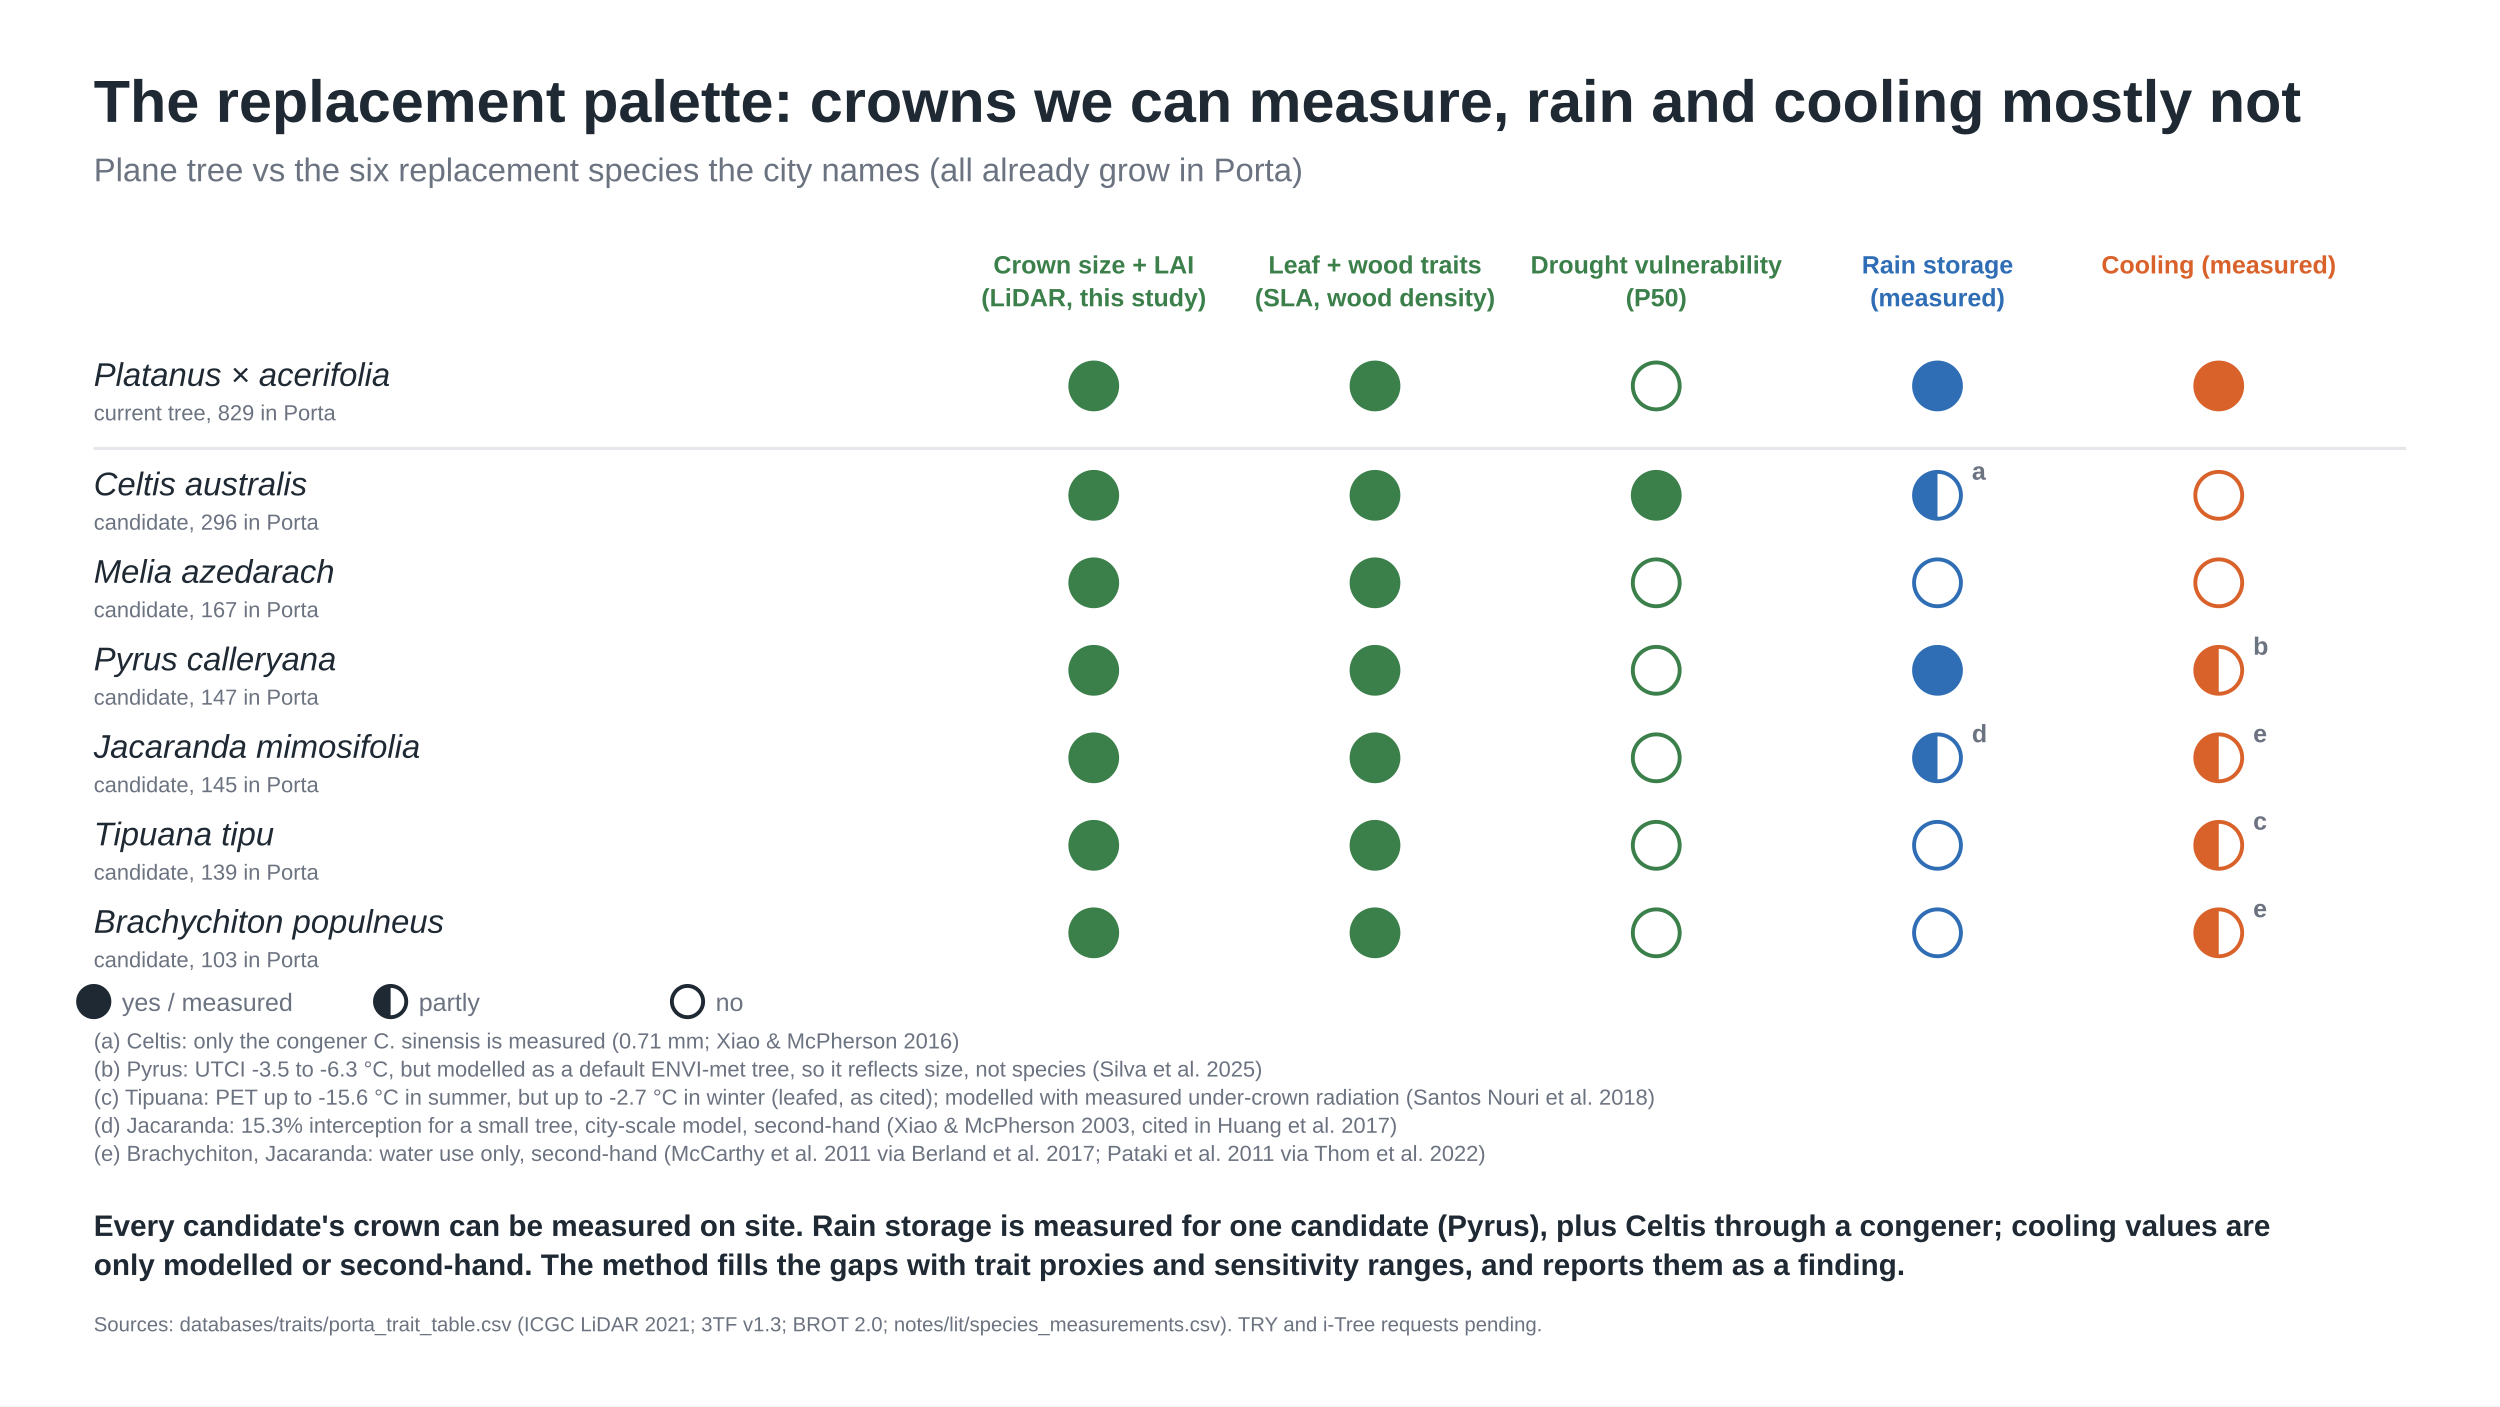
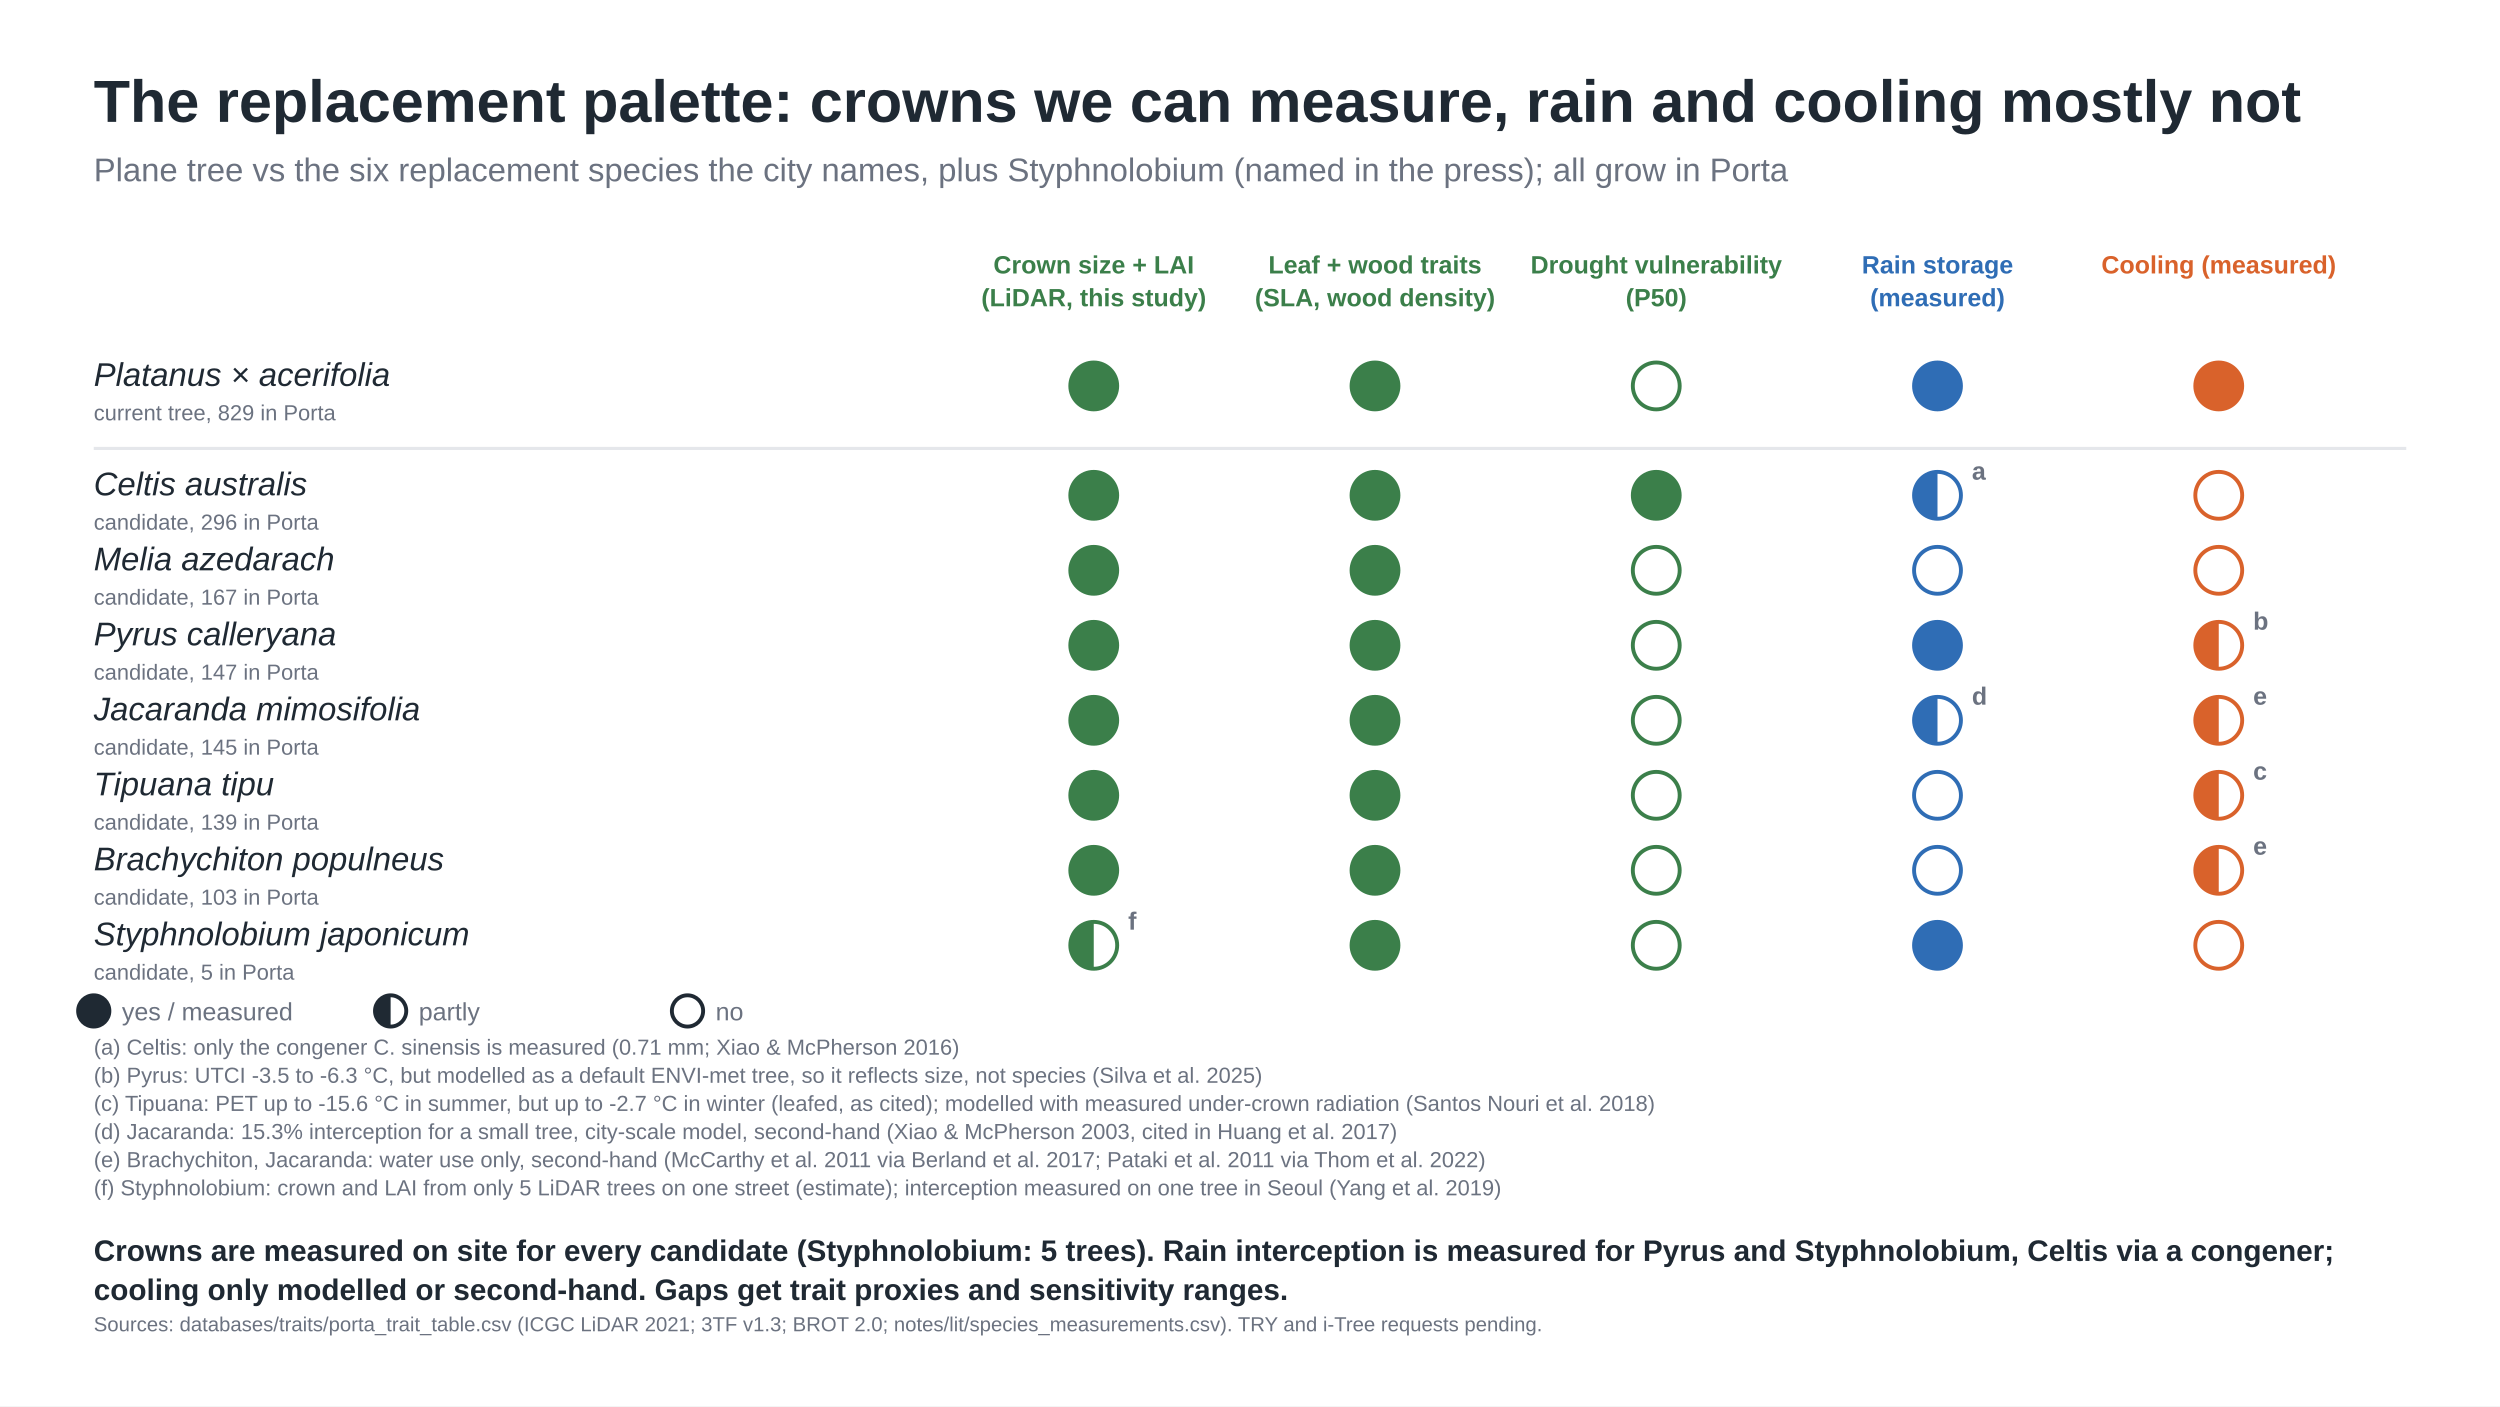
<svg xmlns="http://www.w3.org/2000/svg" width="1600" height="900" viewBox="0 0 1600 900" font-family="Arial, Helvetica, sans-serif">
  <defs>
    <marker id="arr" viewBox="0 0 10 10" refX="9" refY="5" markerWidth="7" markerHeight="7" orient="auto">
      <path d="M0,0 L10,5 L0,10 z" fill="#6B7280" />
    </marker>
  </defs>
  <rect width="1600" height="900" fill="#FFFFFF" />
  <text x="60" y="78" font-size="38" fill="#1F2933" font-weight="bold" text-anchor="start">The replacement palette: crowns we can measure, rain and cooling mostly not</text>
-   <text x="60" y="116" font-size="21" fill="#6B7280" font-weight="normal" text-anchor="start">Plane tree vs the six replacement species the city names (all already grow in Porta)</text>
+   <text x="60" y="116" font-size="21" fill="#6B7280" font-weight="normal" text-anchor="start">Plane tree vs the six replacement species the city names, plus Styphnolobium (named in the press); all grow in Porta</text>
  <text x="700" y="175" font-size="16" fill="#3B7F4A" font-weight="bold" text-anchor="middle">Crown size + LAI</text>
  <text x="700" y="196" font-size="16" fill="#3B7F4A" font-weight="bold" text-anchor="middle">(LiDAR, this study)</text>
  <text x="880" y="175" font-size="16" fill="#3B7F4A" font-weight="bold" text-anchor="middle">Leaf + wood traits</text>
  <text x="880" y="196" font-size="16" fill="#3B7F4A" font-weight="bold" text-anchor="middle">(SLA, wood density)</text>
  <text x="1060" y="175" font-size="16" fill="#3B7F4A" font-weight="bold" text-anchor="middle">Drought vulnerability</text>
  <text x="1060" y="196" font-size="16" fill="#3B7F4A" font-weight="bold" text-anchor="middle">(P50)</text>
  <text x="1240" y="175" font-size="16" fill="#2F6DB5" font-weight="bold" text-anchor="middle">Rain storage</text>
  <text x="1240" y="196" font-size="16" fill="#2F6DB5" font-weight="bold" text-anchor="middle">(measured)</text>
  <text x="1420" y="175" font-size="16" fill="#D9622B" font-weight="bold" text-anchor="middle">Cooling (measured)</text>
  <text x="60" y="247" font-size="21" fill="#1F2933" font-weight="normal" text-anchor="start" font-style="italic">Platanus × acerifolia</text>
  <text x="60" y="269" font-size="14" fill="#6B7280" font-weight="normal" text-anchor="start">current tree, 829 in Porta</text>
  <circle cx="700" cy="247" r="15" fill="#FFFFFF" stroke="#3B7F4A" stroke-width="2.5" />
  <circle cx="700" cy="247" r="15" fill="#3B7F4A" />
  <circle cx="880" cy="247" r="15" fill="#FFFFFF" stroke="#3B7F4A" stroke-width="2.5" />
  <circle cx="880" cy="247" r="15" fill="#3B7F4A" />
  <circle cx="1060" cy="247" r="15" fill="#FFFFFF" stroke="#3B7F4A" stroke-width="2.5" />
  <circle cx="1240" cy="247" r="15" fill="#FFFFFF" stroke="#2F6DB5" stroke-width="2.5" />
  <circle cx="1240" cy="247" r="15" fill="#2F6DB5" />
  <circle cx="1420" cy="247" r="15" fill="#FFFFFF" stroke="#D9622B" stroke-width="2.5" />
  <circle cx="1420" cy="247" r="15" fill="#D9622B" />
  <line x1="60" y1="287" x2="1540" y2="287" stroke="#E5E7EB" stroke-width="2" />
  <text x="60" y="317" font-size="21" fill="#1F2933" font-weight="normal" text-anchor="start" font-style="italic">Celtis australis</text>
  <text x="60" y="339" font-size="14" fill="#6B7280" font-weight="normal" text-anchor="start">candidate, 296 in Porta</text>
  <circle cx="700" cy="317" r="15" fill="#FFFFFF" stroke="#3B7F4A" stroke-width="2.5" />
  <circle cx="700" cy="317" r="15" fill="#3B7F4A" />
  <circle cx="880" cy="317" r="15" fill="#FFFFFF" stroke="#3B7F4A" stroke-width="2.5" />
  <circle cx="880" cy="317" r="15" fill="#3B7F4A" />
  <circle cx="1060" cy="317" r="15" fill="#FFFFFF" stroke="#3B7F4A" stroke-width="2.5" />
  <circle cx="1060" cy="317" r="15" fill="#3B7F4A" />
  <circle cx="1240" cy="317" r="15" fill="#FFFFFF" stroke="#2F6DB5" stroke-width="2.5" />
  <path d="M1240,302 A15,15 0 0,0 1240,332 Z" fill="#2F6DB5" />
  <text x="1262" y="307" font-size="16" fill="#6B7280" font-weight="bold" text-anchor="start">a</text>
  <circle cx="1420" cy="317" r="15" fill="#FFFFFF" stroke="#D9622B" stroke-width="2.5" />
-   <text x="60" y="373" font-size="21" fill="#1F2933" font-weight="normal" text-anchor="start" font-style="italic">Melia azedarach</text>
-   <text x="60" y="395" font-size="14" fill="#6B7280" font-weight="normal" text-anchor="start">candidate, 167 in Porta</text>
-   <circle cx="700" cy="373" r="15" fill="#FFFFFF" stroke="#3B7F4A" stroke-width="2.5" />
-   <circle cx="700" cy="373" r="15" fill="#3B7F4A" />
-   <circle cx="880" cy="373" r="15" fill="#FFFFFF" stroke="#3B7F4A" stroke-width="2.5" />
-   <circle cx="880" cy="373" r="15" fill="#3B7F4A" />
-   <circle cx="1060" cy="373" r="15" fill="#FFFFFF" stroke="#3B7F4A" stroke-width="2.5" />
-   <circle cx="1240" cy="373" r="15" fill="#FFFFFF" stroke="#2F6DB5" stroke-width="2.5" />
-   <circle cx="1420" cy="373" r="15" fill="#FFFFFF" stroke="#D9622B" stroke-width="2.5" />
-   <text x="60" y="429" font-size="21" fill="#1F2933" font-weight="normal" text-anchor="start" font-style="italic">Pyrus calleryana</text>
-   <text x="60" y="451" font-size="14" fill="#6B7280" font-weight="normal" text-anchor="start">candidate, 147 in Porta</text>
-   <circle cx="700" cy="429" r="15" fill="#FFFFFF" stroke="#3B7F4A" stroke-width="2.5" />
-   <circle cx="700" cy="429" r="15" fill="#3B7F4A" />
-   <circle cx="880" cy="429" r="15" fill="#FFFFFF" stroke="#3B7F4A" stroke-width="2.5" />
-   <circle cx="880" cy="429" r="15" fill="#3B7F4A" />
-   <circle cx="1060" cy="429" r="15" fill="#FFFFFF" stroke="#3B7F4A" stroke-width="2.5" />
-   <circle cx="1240" cy="429" r="15" fill="#FFFFFF" stroke="#2F6DB5" stroke-width="2.5" />
-   <circle cx="1240" cy="429" r="15" fill="#2F6DB5" />
-   <circle cx="1420" cy="429" r="15" fill="#FFFFFF" stroke="#D9622B" stroke-width="2.5" />
-   <path d="M1420,414 A15,15 0 0,0 1420,444 Z" fill="#D9622B" />
-   <text x="1442" y="419" font-size="16" fill="#6B7280" font-weight="bold" text-anchor="start">b</text>
-   <text x="60" y="485" font-size="21" fill="#1F2933" font-weight="normal" text-anchor="start" font-style="italic">Jacaranda mimosifolia</text>
-   <text x="60" y="507" font-size="14" fill="#6B7280" font-weight="normal" text-anchor="start">candidate, 145 in Porta</text>
-   <circle cx="700" cy="485" r="15" fill="#FFFFFF" stroke="#3B7F4A" stroke-width="2.5" />
-   <circle cx="700" cy="485" r="15" fill="#3B7F4A" />
-   <circle cx="880" cy="485" r="15" fill="#FFFFFF" stroke="#3B7F4A" stroke-width="2.5" />
-   <circle cx="880" cy="485" r="15" fill="#3B7F4A" />
-   <circle cx="1060" cy="485" r="15" fill="#FFFFFF" stroke="#3B7F4A" stroke-width="2.5" />
-   <circle cx="1240" cy="485" r="15" fill="#FFFFFF" stroke="#2F6DB5" stroke-width="2.5" />
-   <path d="M1240,470 A15,15 0 0,0 1240,500 Z" fill="#2F6DB5" />
-   <text x="1262" y="475" font-size="16" fill="#6B7280" font-weight="bold" text-anchor="start">d</text>
-   <circle cx="1420" cy="485" r="15" fill="#FFFFFF" stroke="#D9622B" stroke-width="2.5" />
-   <path d="M1420,470 A15,15 0 0,0 1420,500 Z" fill="#D9622B" />
-   <text x="1442" y="475" font-size="16" fill="#6B7280" font-weight="bold" text-anchor="start">e</text>
-   <text x="60" y="541" font-size="21" fill="#1F2933" font-weight="normal" text-anchor="start" font-style="italic">Tipuana tipu</text>
-   <text x="60" y="563" font-size="14" fill="#6B7280" font-weight="normal" text-anchor="start">candidate, 139 in Porta</text>
-   <circle cx="700" cy="541" r="15" fill="#FFFFFF" stroke="#3B7F4A" stroke-width="2.5" />
-   <circle cx="700" cy="541" r="15" fill="#3B7F4A" />
-   <circle cx="880" cy="541" r="15" fill="#FFFFFF" stroke="#3B7F4A" stroke-width="2.5" />
-   <circle cx="880" cy="541" r="15" fill="#3B7F4A" />
-   <circle cx="1060" cy="541" r="15" fill="#FFFFFF" stroke="#3B7F4A" stroke-width="2.5" />
-   <circle cx="1240" cy="541" r="15" fill="#FFFFFF" stroke="#2F6DB5" stroke-width="2.5" />
-   <circle cx="1420" cy="541" r="15" fill="#FFFFFF" stroke="#D9622B" stroke-width="2.5" />
-   <path d="M1420,526 A15,15 0 0,0 1420,556 Z" fill="#D9622B" />
-   <text x="1442" y="531" font-size="16" fill="#6B7280" font-weight="bold" text-anchor="start">c</text>
-   <text x="60" y="597" font-size="21" fill="#1F2933" font-weight="normal" text-anchor="start" font-style="italic">Brachychiton populneus</text>
-   <text x="60" y="619" font-size="14" fill="#6B7280" font-weight="normal" text-anchor="start">candidate, 103 in Porta</text>
-   <circle cx="700" cy="597" r="15" fill="#FFFFFF" stroke="#3B7F4A" stroke-width="2.5" />
-   <circle cx="700" cy="597" r="15" fill="#3B7F4A" />
-   <circle cx="880" cy="597" r="15" fill="#FFFFFF" stroke="#3B7F4A" stroke-width="2.5" />
-   <circle cx="880" cy="597" r="15" fill="#3B7F4A" />
-   <circle cx="1060" cy="597" r="15" fill="#FFFFFF" stroke="#3B7F4A" stroke-width="2.5" />
-   <circle cx="1240" cy="597" r="15" fill="#FFFFFF" stroke="#2F6DB5" stroke-width="2.5" />
-   <circle cx="1420" cy="597" r="15" fill="#FFFFFF" stroke="#D9622B" stroke-width="2.5" />
-   <path d="M1420,582 A15,15 0 0,0 1420,612 Z" fill="#D9622B" />
-   <text x="1442" y="587" font-size="16" fill="#6B7280" font-weight="bold" text-anchor="start">e</text>
-   <circle cx="60" cy="641" r="10" fill="#FFFFFF" stroke="#1F2933" stroke-width="2.5" />
-   <circle cx="60" cy="641" r="10" fill="#1F2933" />
-   <text x="78" y="647" font-size="16" fill="#6B7280" font-weight="normal" text-anchor="start">yes / measured</text>
-   <circle cx="250" cy="641" r="10" fill="#FFFFFF" stroke="#1F2933" stroke-width="2.5" />
-   <path d="M250,631 A10,10 0 0,0 250,651 Z" fill="#1F2933" />
-   <text x="268" y="647" font-size="16" fill="#6B7280" font-weight="normal" text-anchor="start">partly</text>
-   <circle cx="440" cy="641" r="10" fill="#FFFFFF" stroke="#1F2933" stroke-width="2.5" />
-   <text x="458" y="647" font-size="16" fill="#6B7280" font-weight="normal" text-anchor="start">no</text>
-   <text x="60" y="671" font-size="14" fill="#6B7280" font-weight="normal" text-anchor="start">(a) Celtis: only the congener C. sinensis is measured (0.71 mm; Xiao &amp; McPherson 2016)</text>
-   <text x="60" y="689" font-size="14" fill="#6B7280" font-weight="normal" text-anchor="start">(b) Pyrus: UTCI -3.5 to -6.3 °C, but modelled as a default ENVI-met tree, so it reflects size, not species (Silva et al. 2025)</text>
-   <text x="60" y="707" font-size="14" fill="#6B7280" font-weight="normal" text-anchor="start">(c) Tipuana: PET up to -15.6 °C in summer, but up to -2.7 °C in winter (leafed, as cited); modelled with measured under-crown radiation (Santos Nouri et al. 2018)</text>
-   <text x="60" y="725" font-size="14" fill="#6B7280" font-weight="normal" text-anchor="start">(d) Jacaranda: 15.3% interception for a small tree, city-scale model, second-hand (Xiao &amp; McPherson 2003, cited in Huang et al. 2017)</text>
-   <text x="60" y="743" font-size="14" fill="#6B7280" font-weight="normal" text-anchor="start">(e) Brachychiton, Jacaranda: water use only, second-hand (McCarthy et al. 2011 via Berland et al. 2017; Pataki et al. 2011 via Thom et al. 2022)</text>
-   <text x="60" y="791" font-size="19" fill="#1F2933" font-weight="bold" text-anchor="start">Every candidate's crown can be measured on site. Rain storage is measured for one candidate (Pyrus), plus Celtis through a congener; cooling values are</text>
-   <text x="60" y="816" font-size="19" fill="#1F2933" font-weight="bold" text-anchor="start">only modelled or second-hand. The method fills the gaps with trait proxies and sensitivity ranges, and reports them as a finding.</text>
+   <text x="60" y="365" font-size="21" fill="#1F2933" font-weight="normal" text-anchor="start" font-style="italic">Melia azedarach</text>
+   <text x="60" y="387" font-size="14" fill="#6B7280" font-weight="normal" text-anchor="start">candidate, 167 in Porta</text>
+   <circle cx="700" cy="365" r="15" fill="#FFFFFF" stroke="#3B7F4A" stroke-width="2.5" />
+   <circle cx="700" cy="365" r="15" fill="#3B7F4A" />
+   <circle cx="880" cy="365" r="15" fill="#FFFFFF" stroke="#3B7F4A" stroke-width="2.5" />
+   <circle cx="880" cy="365" r="15" fill="#3B7F4A" />
+   <circle cx="1060" cy="365" r="15" fill="#FFFFFF" stroke="#3B7F4A" stroke-width="2.5" />
+   <circle cx="1240" cy="365" r="15" fill="#FFFFFF" stroke="#2F6DB5" stroke-width="2.5" />
+   <circle cx="1420" cy="365" r="15" fill="#FFFFFF" stroke="#D9622B" stroke-width="2.5" />
+   <text x="60" y="413" font-size="21" fill="#1F2933" font-weight="normal" text-anchor="start" font-style="italic">Pyrus calleryana</text>
+   <text x="60" y="435" font-size="14" fill="#6B7280" font-weight="normal" text-anchor="start">candidate, 147 in Porta</text>
+   <circle cx="700" cy="413" r="15" fill="#FFFFFF" stroke="#3B7F4A" stroke-width="2.5" />
+   <circle cx="700" cy="413" r="15" fill="#3B7F4A" />
+   <circle cx="880" cy="413" r="15" fill="#FFFFFF" stroke="#3B7F4A" stroke-width="2.5" />
+   <circle cx="880" cy="413" r="15" fill="#3B7F4A" />
+   <circle cx="1060" cy="413" r="15" fill="#FFFFFF" stroke="#3B7F4A" stroke-width="2.5" />
+   <circle cx="1240" cy="413" r="15" fill="#FFFFFF" stroke="#2F6DB5" stroke-width="2.5" />
+   <circle cx="1240" cy="413" r="15" fill="#2F6DB5" />
+   <circle cx="1420" cy="413" r="15" fill="#FFFFFF" stroke="#D9622B" stroke-width="2.5" />
+   <path d="M1420,398 A15,15 0 0,0 1420,428 Z" fill="#D9622B" />
+   <text x="1442" y="403" font-size="16" fill="#6B7280" font-weight="bold" text-anchor="start">b</text>
+   <text x="60" y="461" font-size="21" fill="#1F2933" font-weight="normal" text-anchor="start" font-style="italic">Jacaranda mimosifolia</text>
+   <text x="60" y="483" font-size="14" fill="#6B7280" font-weight="normal" text-anchor="start">candidate, 145 in Porta</text>
+   <circle cx="700" cy="461" r="15" fill="#FFFFFF" stroke="#3B7F4A" stroke-width="2.5" />
+   <circle cx="700" cy="461" r="15" fill="#3B7F4A" />
+   <circle cx="880" cy="461" r="15" fill="#FFFFFF" stroke="#3B7F4A" stroke-width="2.5" />
+   <circle cx="880" cy="461" r="15" fill="#3B7F4A" />
+   <circle cx="1060" cy="461" r="15" fill="#FFFFFF" stroke="#3B7F4A" stroke-width="2.5" />
+   <circle cx="1240" cy="461" r="15" fill="#FFFFFF" stroke="#2F6DB5" stroke-width="2.5" />
+   <path d="M1240,446 A15,15 0 0,0 1240,476 Z" fill="#2F6DB5" />
+   <text x="1262" y="451" font-size="16" fill="#6B7280" font-weight="bold" text-anchor="start">d</text>
+   <circle cx="1420" cy="461" r="15" fill="#FFFFFF" stroke="#D9622B" stroke-width="2.5" />
+   <path d="M1420,446 A15,15 0 0,0 1420,476 Z" fill="#D9622B" />
+   <text x="1442" y="451" font-size="16" fill="#6B7280" font-weight="bold" text-anchor="start">e</text>
+   <text x="60" y="509" font-size="21" fill="#1F2933" font-weight="normal" text-anchor="start" font-style="italic">Tipuana tipu</text>
+   <text x="60" y="531" font-size="14" fill="#6B7280" font-weight="normal" text-anchor="start">candidate, 139 in Porta</text>
+   <circle cx="700" cy="509" r="15" fill="#FFFFFF" stroke="#3B7F4A" stroke-width="2.5" />
+   <circle cx="700" cy="509" r="15" fill="#3B7F4A" />
+   <circle cx="880" cy="509" r="15" fill="#FFFFFF" stroke="#3B7F4A" stroke-width="2.5" />
+   <circle cx="880" cy="509" r="15" fill="#3B7F4A" />
+   <circle cx="1060" cy="509" r="15" fill="#FFFFFF" stroke="#3B7F4A" stroke-width="2.5" />
+   <circle cx="1240" cy="509" r="15" fill="#FFFFFF" stroke="#2F6DB5" stroke-width="2.5" />
+   <circle cx="1420" cy="509" r="15" fill="#FFFFFF" stroke="#D9622B" stroke-width="2.5" />
+   <path d="M1420,494 A15,15 0 0,0 1420,524 Z" fill="#D9622B" />
+   <text x="1442" y="499" font-size="16" fill="#6B7280" font-weight="bold" text-anchor="start">c</text>
+   <text x="60" y="557" font-size="21" fill="#1F2933" font-weight="normal" text-anchor="start" font-style="italic">Brachychiton populneus</text>
+   <text x="60" y="579" font-size="14" fill="#6B7280" font-weight="normal" text-anchor="start">candidate, 103 in Porta</text>
+   <circle cx="700" cy="557" r="15" fill="#FFFFFF" stroke="#3B7F4A" stroke-width="2.5" />
+   <circle cx="700" cy="557" r="15" fill="#3B7F4A" />
+   <circle cx="880" cy="557" r="15" fill="#FFFFFF" stroke="#3B7F4A" stroke-width="2.5" />
+   <circle cx="880" cy="557" r="15" fill="#3B7F4A" />
+   <circle cx="1060" cy="557" r="15" fill="#FFFFFF" stroke="#3B7F4A" stroke-width="2.5" />
+   <circle cx="1240" cy="557" r="15" fill="#FFFFFF" stroke="#2F6DB5" stroke-width="2.5" />
+   <circle cx="1420" cy="557" r="15" fill="#FFFFFF" stroke="#D9622B" stroke-width="2.5" />
+   <path d="M1420,542 A15,15 0 0,0 1420,572 Z" fill="#D9622B" />
+   <text x="1442" y="547" font-size="16" fill="#6B7280" font-weight="bold" text-anchor="start">e</text>
+   <text x="60" y="605" font-size="21" fill="#1F2933" font-weight="normal" text-anchor="start" font-style="italic">Styphnolobium japonicum</text>
+   <text x="60" y="627" font-size="14" fill="#6B7280" font-weight="normal" text-anchor="start">candidate, 5 in Porta</text>
+   <circle cx="700" cy="605" r="15" fill="#FFFFFF" stroke="#3B7F4A" stroke-width="2.5" />
+   <path d="M700,590 A15,15 0 0,0 700,620 Z" fill="#3B7F4A" />
+   <text x="722" y="595" font-size="16" fill="#6B7280" font-weight="bold" text-anchor="start">f</text>
+   <circle cx="880" cy="605" r="15" fill="#FFFFFF" stroke="#3B7F4A" stroke-width="2.5" />
+   <circle cx="880" cy="605" r="15" fill="#3B7F4A" />
+   <circle cx="1060" cy="605" r="15" fill="#FFFFFF" stroke="#3B7F4A" stroke-width="2.5" />
+   <circle cx="1240" cy="605" r="15" fill="#FFFFFF" stroke="#2F6DB5" stroke-width="2.5" />
+   <circle cx="1240" cy="605" r="15" fill="#2F6DB5" />
+   <circle cx="1420" cy="605" r="15" fill="#FFFFFF" stroke="#D9622B" stroke-width="2.5" />
+   <circle cx="60" cy="647" r="10" fill="#FFFFFF" stroke="#1F2933" stroke-width="2.5" />
+   <circle cx="60" cy="647" r="10" fill="#1F2933" />
+   <text x="78" y="653" font-size="16" fill="#6B7280" font-weight="normal" text-anchor="start">yes / measured</text>
+   <circle cx="250" cy="647" r="10" fill="#FFFFFF" stroke="#1F2933" stroke-width="2.5" />
+   <path d="M250,637 A10,10 0 0,0 250,657 Z" fill="#1F2933" />
+   <text x="268" y="653" font-size="16" fill="#6B7280" font-weight="normal" text-anchor="start">partly</text>
+   <circle cx="440" cy="647" r="10" fill="#FFFFFF" stroke="#1F2933" stroke-width="2.5" />
+   <text x="458" y="653" font-size="16" fill="#6B7280" font-weight="normal" text-anchor="start">no</text>
+   <text x="60" y="675" font-size="14" fill="#6B7280" font-weight="normal" text-anchor="start">(a) Celtis: only the congener C. sinensis is measured (0.71 mm; Xiao &amp; McPherson 2016)</text>
+   <text x="60" y="693" font-size="14" fill="#6B7280" font-weight="normal" text-anchor="start">(b) Pyrus: UTCI -3.5 to -6.3 °C, but modelled as a default ENVI-met tree, so it reflects size, not species (Silva et al. 2025)</text>
+   <text x="60" y="711" font-size="14" fill="#6B7280" font-weight="normal" text-anchor="start">(c) Tipuana: PET up to -15.6 °C in summer, but up to -2.7 °C in winter (leafed, as cited); modelled with measured under-crown radiation (Santos Nouri et al. 2018)</text>
+   <text x="60" y="729" font-size="14" fill="#6B7280" font-weight="normal" text-anchor="start">(d) Jacaranda: 15.3% interception for a small tree, city-scale model, second-hand (Xiao &amp; McPherson 2003, cited in Huang et al. 2017)</text>
+   <text x="60" y="747" font-size="14" fill="#6B7280" font-weight="normal" text-anchor="start">(e) Brachychiton, Jacaranda: water use only, second-hand (McCarthy et al. 2011 via Berland et al. 2017; Pataki et al. 2011 via Thom et al. 2022)</text>
+   <text x="60" y="765" font-size="14" fill="#6B7280" font-weight="normal" text-anchor="start">(f) Styphnolobium: crown and LAI from only 5 LiDAR trees on one street (estimate); interception measured on one tree in Seoul (Yang et al. 2019)</text>
+   <text x="60" y="807" font-size="19" fill="#1F2933" font-weight="bold" text-anchor="start">Crowns are measured on site for every candidate (Styphnolobium: 5 trees). Rain interception is measured for Pyrus and Styphnolobium, Celtis via a congener;</text>
+   <text x="60" y="832" font-size="19" fill="#1F2933" font-weight="bold" text-anchor="start">cooling only modelled or second-hand. Gaps get trait proxies and sensitivity ranges.</text>
  <text x="60" y="852" font-size="13" fill="#6B7280" font-weight="normal" text-anchor="start">Sources: databases/traits/porta_trait_table.csv (ICGC LiDAR 2021; 3TF v1.3; BROT 2.0; notes/lit/species_measurements.csv). TRY and i-Tree requests pending.</text>
</svg>
